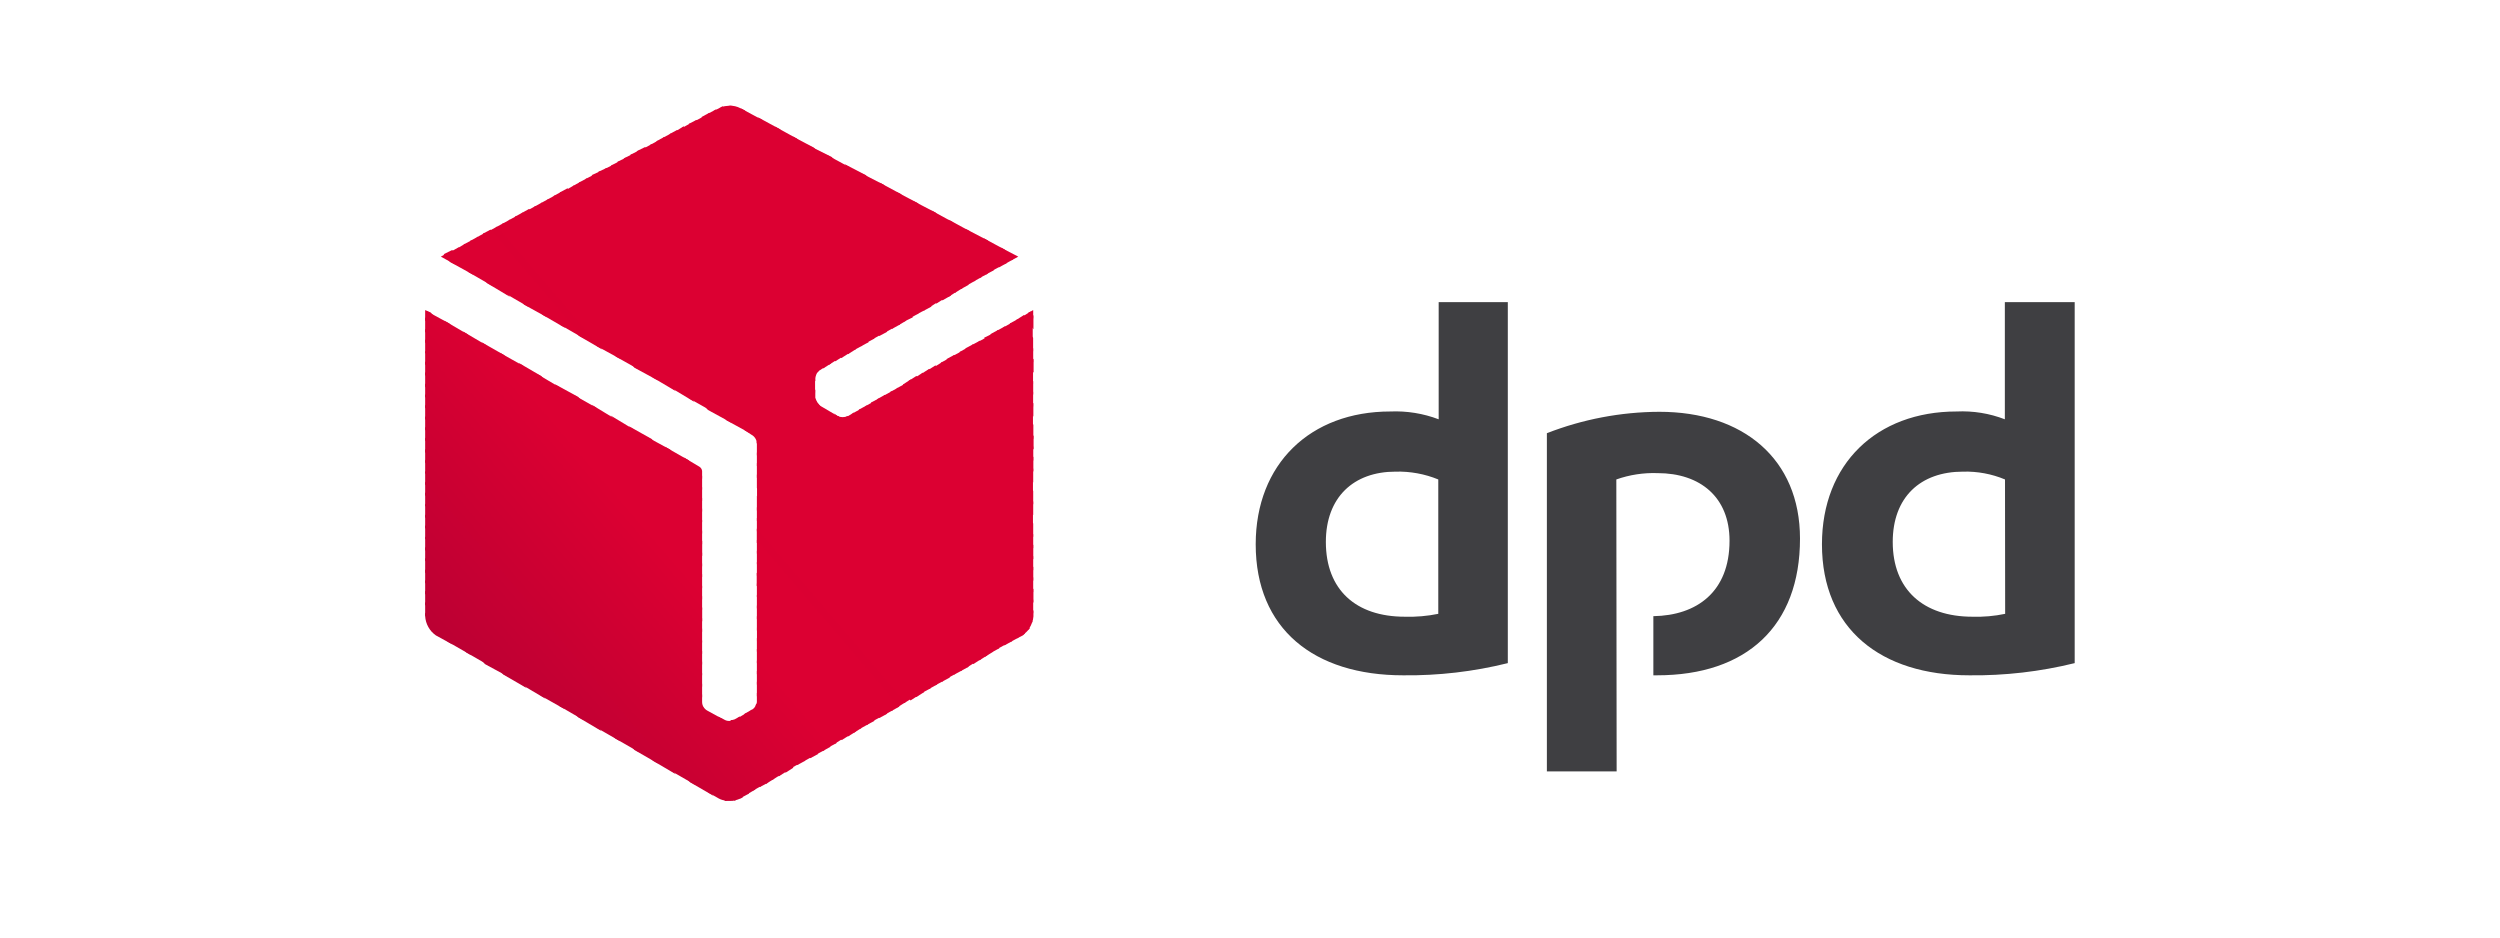
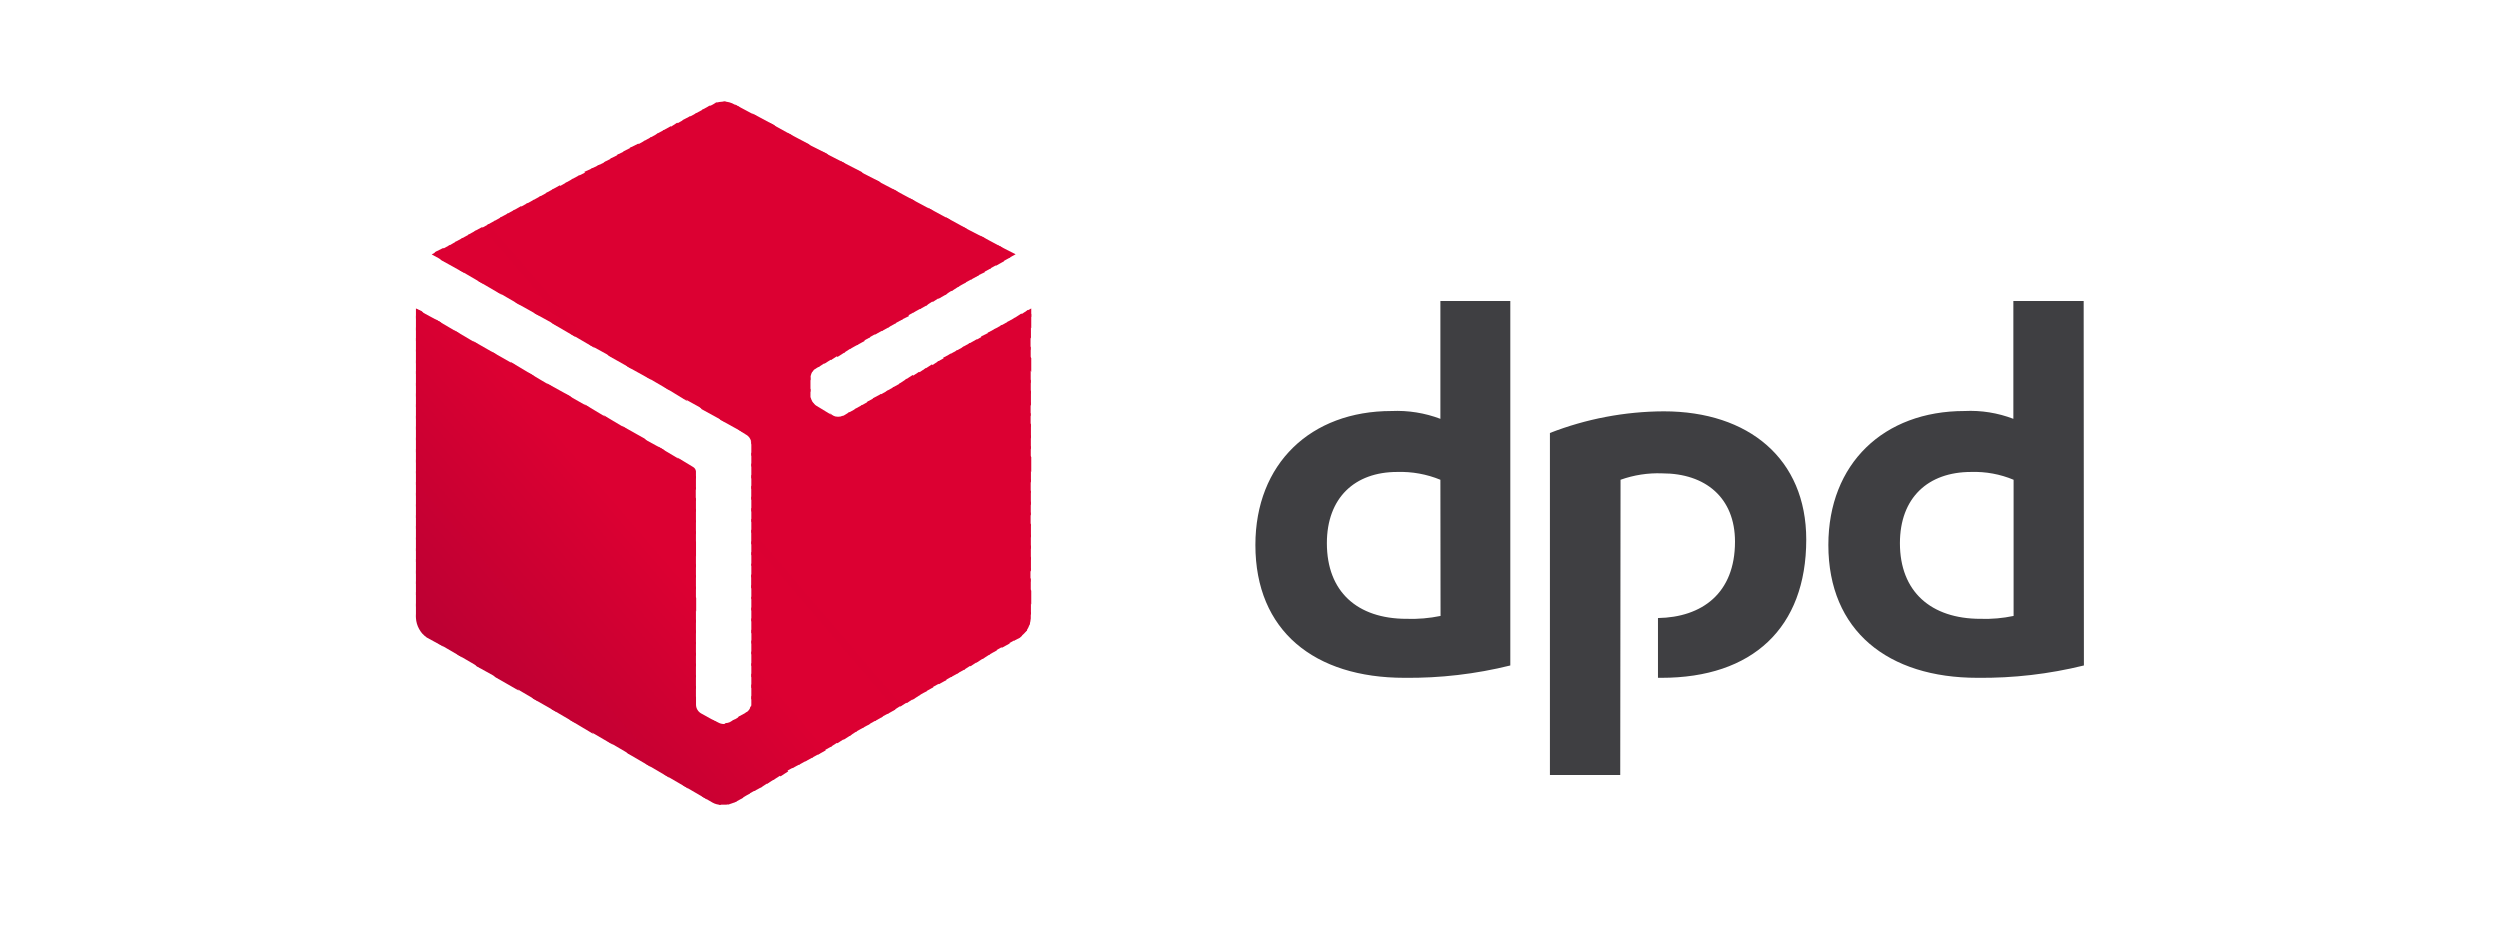
<svg xmlns="http://www.w3.org/2000/svg" viewBox="0 0 320 120">
  <defs>
    <style>.a{fill:none;}.b{fill:#3f3f42;}.aa,.ab,.ac,.ad,.ae,.af,.ag,.ah,.ai,.aj,.b,.c,.d,.e,.f,.g,.h,.i,.j,.k,.l,.m,.n,.o,.p,.q,.r,.s,.t,.u,.v,.w,.x,.y,.z{fill-rule:evenodd;}.c{fill:#dc0032;}.d{fill:#db0032;}.e{fill:#da0032;}.f{fill:#d90032;}.g{fill:#d80032;}.h{fill:#d70032;}.i{fill:#d60032;}.j{fill:#d50032;}.k{fill:#d40032;}.l{fill:#d30032;}.m{fill:#d20032;}.n{fill:#d10032;}.o{fill:#d00032;}.p{fill:#cf0032;}.q{fill:#ce0032;}.r{fill:#cd0032;}.s{fill:#cc0032;}.t{fill:#cb0032;}.u{fill:#ca0032;}.v{fill:#c90032;}.w{fill:#c80033;}.x{fill:#c70033;}.y{fill:#c60033;}.z{fill:#c50033;}.aa{fill:#c40033;}.ab{fill:#c30033;}.ac{fill:#c20033;}.ad{fill:#c10033;}.ae{fill:#c00033;}.af{fill:#bf0033;}.ag{fill:#be0033;}.ah{fill:#bd0033;}.ai{fill:#bc0033;}.aj{fill:#b03;}</style>
  </defs>
  <rect class="a" width="320" height="120" />
-   <path class="b" d="M193,84.88a53.09,53.09,0,0,1-13.4,1.56c-11.4,0-18.87-5.93-18.87-16.77,0-10.3,7-17,17.23-17a15.56,15.56,0,0,1,6.19,1v-15H193ZM184.1,61.37a13.48,13.48,0,0,0-5.47-1c-5.37,0-8.92,3.28-8.92,9,0,6.1,3.82,9.57,10.11,9.57a18.63,18.63,0,0,0,4.28-.37Zm81.46,23.51a53.74,53.74,0,0,1-13.49,1.56c-11.3,0-18.86-5.93-18.86-16.77,0-10.3,7-17,17.23-17a15.14,15.14,0,0,1,6.18,1v-15h8.94Zm-8.92-23.51a13,13,0,0,0-5.37-1c-5.47,0-9,3.28-9,9,0,6.1,3.92,9.57,10.21,9.57a17.78,17.78,0,0,0,4.18-.37Zm-49.75,0a14.34,14.34,0,0,1,5.28-.81c5.47,0,9.21,3.09,9.21,8.65,0,6.55-4.19,9.57-9.75,9.66v7.57h.46c11.47,0,18.31-6.3,18.31-17.5,0-10.21-7.29-16.23-18-16.23A40.08,40.08,0,0,0,198,55.45V98.74h8.93Z" />
-   <path class="c" d="M128.05,31.66l1.46,1.64.83-.45Z" />
-   <path class="c" d="M125.87,30.47l2.81,3.29,1-.55-1.09-1.27Z" />
-   <path class="c" d="M123.59,29.29l4.29,4.93,1-.55-2.47-2.91Z" />
-   <path class="c" d="M121.41,28.11,127,34.66l1-.54-3.92-4.56Zm10.84,11.58-.64.35.64.73Z" />
-   <path class="c" d="M119.21,26.93l7,8.2,1-.54-5.29-6.18Zm12.7,12.94-1,.63,1.37,1.64V40.41Z" />
-   <path class="c" d="M116.93,25.74l8.43,9.85,1.09-.56-6.71-7.83Zm14.14,14.58L130,41l2.19,2.55V41.78Z" />
-   <path class="c" d="M114.75,24.56,124.68,36l1-.55L117.48,26Zm15.49,16.31-1,.54,3,3.56V43.24Z" />
-   <path class="c" d="M112.57,23.36l11.3,13.11,1-.56L115.3,24.83Zm16.85,18-1,.54,3.83,4.47V44.6Z" />
-   <path class="c" d="M110.28,22.19,123,37l1-.55L113.11,23.64Zm18.33,19.59-1,.55,4.69,5.37V46Z" />
-   <path class="c" d="M108.1,21l14.12,16.5,1-.64L110.83,22.42Zm19.66,21.23-1,.55,5.47,6.38V47.43Z" />
-   <path class="c" d="M105.82,19.82,121.41,38l1-.65-13.77-16Zm21.23,22.87-1.09.55,6.29,7.27V48.8Z" />
-   <path class="c" d="M103.63,18.68l17,19.77,1.1-.63L106.45,20.09Zm22.61,24.51-1,.55,7,8.3V50.16Z" />
-   <path class="c" d="M101.44,17.45l18.41,21.41,1-.63L104.18,18.9Zm24,26.15-1,.54,7.83,9.18V51.63Z" />
-   <path class="c" d="M99.14,16.17,119,39.32l1-.64L102,17.74Zm25.42,27.89-1,.54,8.66,10.12V53Z" />
-   <path class="c" d="M97,15l21.23,24.78,1-.54-19.4-22.7Zm26.79,29.52-1,.55,9.48,11.12V54.36Z" />
-   <path class="c" d="M94.8,13.89l22.6,26.32,1-.54L97.53,15.33,94.8,13.86ZM123,45l-1,.54,10.3,12V55.81Z" />
-   <path class="c" d="M93.34,13.53h0l23.23,27.15,1-.55-22.24-26-.54-.27A2.78,2.78,0,0,0,93.34,13.53Zm28.8,31.9-1,.54,11.12,13V57.18Z" />
-   <path class="c" d="M93.34,13.53a5.05,5.05,0,0,0-1.1.18l23.51,27.44,1.1-.54L93.61,13.53Zm28.08,32.35-1,.55,11.85,13.94V58.5Z" />
-   <path class="c" d="M92.51,13.62a2.73,2.73,0,0,0-.54.27l-.55.27L115.06,41.6l.93-.55ZM120.6,46.34l-1,.63,12.65,14.78V60Z" />
-   <path class="c" d="M91.65,14l-1,.54,23.56,27.54,1-.55Zm28.09,32.77-1,.63,13.48,15.68V61.37Z" />
-   <path class="c" d="M90.78,14.44l-1,.55,23.6,27.52,1-.55Zm28.16,32.77-1,.64,14.31,16.71V62.83Z" />
-   <path class="c" d="M90,14.93l-1,.55L112.57,43l1-.54ZM118.12,47.7l-1,.64,15.13,17.59V64.2Z" />
-   <path class="c" d="M89.14,15.35l-1,.52,23.6,27.53,1-.56ZM117.3,48.12l-1,.64,15.92,18.5V65.57Z" />
-   <path class="c" d="M88.33,15.8l-1,.56,23.6,27.51,1-.54Zm28.24,32.77-1,.65,16.68,19.5V67Z" />
-   <path class="c" d="M87.5,16.17l-1,.63,23.7,27.53,1-.54Zm28.25,33-1,.55,17.5,20.46V68.39Z" />
-   <path class="c" d="M86.68,16.63l-1,.54,23.69,27.62,1-.55Zm28.26,33-1,.54,18.32,21.42V69.76Z" />
-   <path class="c" d="M85.86,17.09l-1,.54,23.69,27.7,1-.63Zm28.26,33-1,.55L132.25,73V71.21Z" />
-   <path class="c" d="M85,17.54l-1,.55,23.7,27.74,1-.64Zm28.26,33-1,.56,20,23.24V72.58Z" />
-   <path class="c" d="M84.22,18l-1,.55,23.69,27.7,1-.63Zm28.25,33-1,.54,20.78,24.26V73.92Z" />
-   <path class="c" d="M83.4,18.45l-1,.55,23.7,27.7,1-.64Zm28.34,33-1,.55,21.54,25.15V75.41Z" />
-   <path class="c" d="M82.58,18.82l-1.1.54,23.89,27.8,1-.64ZM110.92,51.9l-1,.54,22.33,26.07V76.77Z" />
-   <path class="c" d="M81.76,19.27l-1.09.55,24,27.88a.7.7,0,0,1,.36-.36l.54-.37ZM110.1,52.38l-1,.55,23,26.79a2.87,2.87,0,0,0,.18-.82v-.73Z" />
-   <path class="c" d="M80.94,19.73l-1.1.54L104.36,48.8v-.37a2,2,0,0,1,.37-.93Zm28.34,33.08-.73.45c-.08,0-.18.1-.27.1L131.61,80.6a2.79,2.79,0,0,0,.54-1.09Z" />
-   <path class="c" d="M80.11,20.18,79,20.73l25.33,29.53V48.43ZM106.73,52.9,131,81.24a6.35,6.35,0,0,0,.82-.82L108.5,53.26a1.58,1.58,0,0,1-1.28,0Z" />
-   <path class="c" d="M79.3,20.63l-1.1.56,52,60.51.73-.37.27-.27-23.87-27.8h-.1L105.09,52c-.18-.09-.28-.28-.45-.46h0a3,3,0,0,1-.28-.63v-1Z" />
-   <path class="c" d="M78.48,21.09l-1.1.55,52,60.51,1-.54Z" />
-   <path class="c" d="M77.66,21.49,76.57,22l52,60.61,1-.55Z" />
-   <path class="c" d="M76.84,21.91l-1.11.51,52,60.61,1-.55Z" />
-   <path class="c" d="M76,22.37l-1.08.55,52,60.6,1-.55Z" />
-   <path class="c" d="M75.11,22.83l-1,.53,52,60.7,1-.64Z" />
-   <path class="c" d="M74.29,23.27l-1,.56,52.08,60.69,1-.64Z" />
-   <path class="c" d="M73.47,23.73l-1,.57L124.59,85l1-.64Z" />
-   <path class="c" d="M72.64,24.1l-1,.54,52.13,60.8,1-.64Z" />
-   <path class="c" d="M71.83,24.56l-1,.54L123,85.88l1-.54Z" />
-   <path class="c" d="M71.05,25l-1,.55L95.34,55.09l.82.54a1.33,1.33,0,0,1,.72,1.1v.08l25.28,29.53,1-.54Z" />
-   <path class="c" d="M70.19,25.47l-1,.55L93,53.81l3,1.64Zm26.61,31c0,.08.08.17.08.27v1.54L121.31,86.8l1-.55Z" />
-   <path class="c" d="M69.37,25.92l-1,.55,22.24,26,3,1.64Zm27.51,32v1.73l23.7,27.61,1-.54Z" />
-   <path class="c" d="M68.54,26.37l-1,.56L88.33,51.07l2.91,1.64ZM96.88,59.28v1.87l22.86,26.56,1-.54Z" />
-   <path class="c" d="M67.73,26.74l-1,.55L86,49.71l2.89,1.74Zm29.15,34v1.73l22.06,25.7,1-.55Z" />
-   <path class="c" d="M66.9,27.2l-1,.54,17.68,20.6,2.92,1.73Zm30,34.9v1.73l21.25,24.79,1-.54Z" />
-   <path class="c" d="M66.09,27.66l-1,.54L81.21,47.07l3,1.63ZM96.88,63.47v1.87L117.3,89.22l1-.64Z" />
-   <path class="c" d="M65.27,28.11l-1,.55,14.58,17,2.92,1.64ZM96.88,64.93v1.73l19.67,23,1-.65Z" />
-   <path class="c" d="M64.44,28.56l-1,.55,13,15.22,3,1.64ZM96.88,66.3V68l18.87,22,1-.64Z" />
-   <path class="d" d="M63.63,29l-1,.55L74.1,43l3,1.74ZM87.5,58.54l2.37,2.74v-1a.75.75,0,0,0-.36-.55Zm9.37,9.12v1.82l18,21.06,1-.64Z" />
-   <path class="c" d="M62.8,29.39l-1,.52L71.74,41.6l3,1.73ZM85.1,57.18l4.77,5.5V60.91l-1.73-2ZM96.88,69.12v1.73L114.12,91l1-.56Z" />
-   <path class="c" d="M62,29.84l-1,.55,8.48,9.93L72.37,42ZM82.76,55.9l7.11,8.21V62.37l-4.1-4.83ZM96.88,70.49v1.72L113.3,91.45l1-.55Z" />
-   <path class="c" d="M61.16,30.3l-1,.55L67.09,39,70,40.61ZM80.48,54.54l9.39,10.95V63.74L83.4,56.18Zm16.4,17.4v1.74L112.57,91.9l1-.55Z" />
-   <path class="c" d="M60.34,30.76l-1,.54,5.38,6.29,2.91,1.69ZM78.13,53.17,89.87,66.84V65.11L81,54.9ZM96.86,73.31V75l14.85,17.32,1-.55Z" />
-   <path class="c" d="M59.53,31.2l-1,.59,3.82,4.46L65.27,38Zm16.2,20.6L89.87,68.3V66.57l-11.23-13ZM96.88,74.68v1.73l14.05,16.4,1-.54Z" />
-   <path class="c" d="M58.7,31.66l-1,.55L60,34.86l3,1.73ZM73.37,50.51l16.5,19.16V67.94L76.29,52.17ZM96.88,76.14v1.73l13.22,15.4,1-.55Z" />
-   <path class="c" d="M57.88,32l-1.09.54.82,1,3,1.65ZM71,49.16l18.88,22V69.24L74,50.8ZM96.88,77.5v1.74l12.4,14.57,1-.63Z" />
-   <path class="c" d="M57.06,32.49l-.63.36,1.81,1ZM68.64,47.8,89.87,72.5V70.76L71.64,49.58ZM96.88,78.87V80.7l11.67,13.57,1-.63Z" />
-   <path class="c" d="M66.37,46.43l23.5,27.43V72.13l-20.6-24Zm30.52,33.9v1.73l10.85,12.67,1-.63Z" />
-   <path class="c" d="M64,45.16,89.87,75.31V73.5l-23-26.73ZM96.88,81.67V83.4l10,11.78,1-.63Z" />
-   <path class="c" d="M61.62,43.79,89.87,76.73V75L64.5,45.43ZM96.88,83.07v1.81l9.22,10.76,1-.54Z" />
-   <path class="d" d="M59.25,42.42,89.87,78.05V76.32L62.17,44.14ZM96.88,84.55v1.74l8.43,9.85,1-.56Z" />
-   <path class="e" d="M56.88,41.05l33,38.49V77.78l-30.05-35Zm40,44.83v1.74l7.66,8.93,1-.54Z" />
-   <path class="f" d="M54.51,39.77,89.87,80.88V79.14L57.52,41.41ZM96.88,87.25v1.87l6.84,7.93,1-.54Z" />
-   <path class="g" d="M54.42,39.69V41L89.87,82.24V80.47L55.13,40Zm42.46,49v1.13a.68.68,0,0,1-.17.45l6.18,7.18,1-.56Z" />
-   <path class="h" d="M54.42,40.6v1.87L89.87,83.7V82ZM96.8,90.08a1.21,1.21,0,0,1-.64.82l-.09.1,6,6.92,1-.55Z" />
-   <path class="i" d="M54.42,42.08v1.74L89.87,85.07V83.34ZM96.25,90.77c0,.1,0,.1-.09.1l-.93.54,6,6.93,1-.55Z" />
-   <path class="j" d="M54.42,43.42v1.74L89.87,86.44V84.7Zm41.1,47.85-1.06.63,6.1,7,1-.64Z" />
-   <path class="k" d="M54.42,44.89v1.74L89.87,87.9V86.17ZM94.68,91.71l-.63.36a1.21,1.21,0,0,1-.56.1l6.2,7.2,1-.64-6-7Z" />
-   <path class="l" d="M54.42,46.24V48L89.87,89.26V87.53ZM91.87,91.71l7,8.12,1-.64-6.11-7c-.09,0-.28.09-.36.09h-.09a1.2,1.2,0,0,1-.64-.19Z" />
-   <path class="m" d="M54.42,47.61v1.87l43.65,50.85,1-.64-6.55-7.64-2-1.1a1.26,1.26,0,0,1-.65-1.11V88.9Z" />
-   <path class="n" d="M54.42,49.07V50.8l42.85,49.94,1-.54Z" />
-   <path class="o" d="M54.42,50.44v1.73l42,49,1-.55Z" />
-   <path class="p" d="M54.42,51.8v1.83l41.28,48,1-.58Z" />
-   <path class="q" d="M54.42,53.26V55l40.46,47.11,1-.54Z" />
-   <path class="r" d="M54.42,54.63v1.73L94,102.48l.83-.28.27-.18Z" />
-   <path class="s" d="M54.42,56v1.87l38.39,44.65h.55a2.28,2.28,0,0,0,.82-.09Z" />
-   <path class="t" d="M54.42,57.46v1.73l36.29,42.28,1.28.73a2.19,2.19,0,0,0,1.09.28Z" />
-   <path class="u" d="M54.42,58.83v1.73l33.91,39.57,3,1.74Z" />
-   <path class="v" d="M54.42,60.28V62L86,98.74l3,1.73Z" />
-   <path class="w" d="M54.42,61.64v1.74l29.16,34L86.5,99.1Z" />
-   <path class="x" d="M54.42,63v1.73L81.21,96l3,1.73Z" />
-   <path class="y" d="M54.42,64.47V66.2L78.75,94.52l3,1.73Z" />
-   <path class="z" d="M54.42,65.84v1.73l22,25.61,3,1.73Z" />
-   <path class="aa" d="M54.42,67.21v1.73L74,91.81l3,1.77Z" />
-   <path class="ab" d="M54.42,68.67V70.4l17.22,20,3,1.74Z" />
-   <path class="ac" d="M54.42,70v1.74L69.27,89.08l3,1.69Z" />
-   <path class="ad" d="M54.42,71.4v1.87L66.9,87.71l2.93,1.73Z" />
-   <path class="ae" d="M54.42,72.86v1.73l10,11.75,3,1.74Z" />
-   <path class="af" d="M54.42,74.23V76l7.65,9,3,1.63Z" />
-   <path class="ag" d="M54.42,75.59v1.82l5.28,6.11,3,1.73Z" />
-   <path class="ah" d="M54.42,77.05v1.73l2.91,3.37,3,1.73Z" />
-   <path class="ai" d="M54.42,78.41v.46a3.24,3.24,0,0,0,1.37,2.46l2.15,1.18Z" />
-   <path class="aj" d="M55,80.47c.17.19.27.37.45.46Z" />
+   <path class="b" d="M193.32,85.18a53.82,53.82,0,0,1-13.55,1.58c-11.52,0-19.08-6-19.08-17,0-10.42,7.09-17.15,17.42-17.15a15.7,15.7,0,0,1,6.26,1V38.53h8.95Zm-8.95-23.77a13.44,13.44,0,0,0-5.53-1c-5.43,0-9,3.31-9,9.12,0,6.18,3.86,9.68,10.22,9.68a18.46,18.46,0,0,0,4.33-.37Zm82.37,23.77a54.44,54.44,0,0,1-13.63,1.58c-11.43,0-19.08-6-19.08-17,0-10.42,7.09-17.15,17.42-17.15a15.36,15.36,0,0,1,6.26,1V38.53h9Zm-9-23.77a13,13,0,0,0-5.44-1c-5.52,0-9.11,3.31-9.11,9.12,0,6.18,3.95,9.68,10.32,9.68a17.67,17.67,0,0,0,4.23-.37Zm-50.31,0a14.25,14.25,0,0,1,5.34-.82c5.53,0,9.31,3.12,9.31,8.74,0,6.63-4.24,9.68-9.86,9.78v7.65h.46c11.61,0,18.52-6.37,18.52-17.7,0-10.32-7.37-16.41-18.24-16.41a40.58,40.58,0,0,0-14.57,2.77V99.2h9Z" />
+   <path class="c" d="M127.69,31.37,129.17,33l.83-.45Z" />
+   <path class="c" d="M125.49,30.17l2.84,3.32,1-.56-1.11-1.29Z" />
+   <path class="c" d="M123.18,29l4.33,5,1-.56L126,30.45Z" />
+   <path class="c" d="M121,27.77l5.68,6.63,1-.55-4-4.61Zm11,11.71-.65.36.65.74Z" />
+   <path class="c" d="M118.76,26.58l7.1,8.29,1-.54-5.35-6.26ZM131.6,39.66l-1,.65L132,42V40.21Z" />
+   <path class="c" d="M116.45,25.37l8.52,10,1.11-.55-6.79-7.93Zm14.29,14.76-1,.64,2.22,2.57V41.59Z" />
+   <path class="c" d="M114.24,24.18l10.05,11.61,1-.55L117,25.66Zm15.67,16.49-1,.55,3,3.6V43.07Z" />
+   <path class="c" d="M112,23l11.43,13.25,1-.55L114.8,24.46Zm17.05,18.16-1,.55,3.88,4.51V44.45Z" />
+   <path class="c" d="M109.72,21.79l12.91,14.93,1-.56L112.58,23.25Zm18.53,19.8-1,.56L132,47.59V45.83Z" />
+   <path class="c" d="M107.52,20.58,121.8,37.27l1-.65L110.28,22ZM127.4,42.06l-1,.55,5.53,6.45V47.31Z" />
+   <path class="c" d="M105.21,19.39,121,37.73l1-.65L108.07,20.86Zm21.47,23.13-1.11.55,6.37,7.36V48.69Z" />
+   <path class="c" d="M103,18.24l17.14,20,1.11-.64-15.4-17.93ZM125.86,43l-1,.56,7.1,8.39V50.08Z" />
+   <path class="c" d="M100.79,17,119.4,38.65l1-.65L103.55,18.46ZM125,43.44,124,44l7.92,9.28V51.55Z" />
+   <path class="c" d="M98.46,15.7l20.09,23.41,1-.65L101.34,17.29Zm25.7,28.2-1,.55,8.76,10.24V52.94Z" />
+   <path class="c" d="M96.27,14.5l21.47,25.07,1-.55-19.63-23Zm27.1,29.86-1,.56,9.59,11.24V54.32Z" />
+   <path class="c" d="M94.06,13.4,116.92,40l1-.55L96.83,14.85l-2.77-1.48Zm28.47,31.42-1,.55,10.42,12.17V55.79Z" />
+   <path class="c" d="M92.59,13h0l23.5,27.46,1-.56L94.61,13.67l-.55-.27A2.71,2.71,0,0,0,92.59,13Zm29.12,32.26-1,.54L131.94,59V57.17Z" />
+   <path class="c" d="M92.59,13a5.14,5.14,0,0,0-1.11.18L115.25,41l1.11-.55L92.86,13ZM121,45.74l-1,.56,12,14.1V58.5Z" />
+   <path class="c" d="M91.75,13.12a2.59,2.59,0,0,0-.55.28l-.55.27,23.9,27.74,1-.55ZM120.16,46.2l-1,.65,12.8,14.94V60Z" />
+   <path class="c" d="M90.88,13.5l-1,.55,23.82,27.86,1-.56Zm28.41,33.14-1,.64,13.64,15.85V61.41Z" />
+   <path class="c" d="M90,14l-1,.55,23.87,27.83,1-.55Zm28.48,33.13-1,.66,14.47,16.89V62.89Z" />
+   <path class="c" d="M89.18,14.45l-1,.55L112,42.83l1-.55Zm28.47,33.14-1,.64L131.94,66V64.27Z" />
+   <path class="c" d="M88.34,14.87l-1,.52L111.2,43.23l1-.56ZM116.82,48l-1,.65,16.1,18.71V65.65Z" />
+   <path class="c" d="M87.52,15.33l-1,.56,23.87,27.82,1-.55Zm28.57,33.14-1,.65,16.87,19.72V67.13Z" />
+   <path class="c" d="M86.69,15.7l-1,.64,24,27.84,1-.55Zm28.56,33.36-1,.55,17.7,20.7v-1.8Z" />
+   <path class="c" d="M85.85,16.16l-1,.55,24,27.93,1-.56Zm28.58,33.37-1,.55,18.52,21.65V69.89Z" />
+   <path class="c" d="M85,16.63l-1,.54,24,28,1-.64ZM113.61,50l-1,.56,19.35,22.61V71.36Z" />
+   <path class="c" d="M84.2,17.08l-1,.56,24,28.05,1-.64Zm28.57,33.35-1.06.56,20.19,23.5V72.74Z" />
+   <path class="c" d="M83.36,17.54l-1,.55,24,28,1-.64Zm28.58,33.37-1,.55,21,24.53V74.1Z" />
+   <path class="c" d="M82.54,18l-1,.55,24,28,1-.64ZM111.2,51.37l-1,.56L132,77.36V75.6Z" />
+   <path class="c" d="M81.71,18.38l-1.11.55L104.75,47l1-.65Zm28.66,33.45-1,.55,22.59,26.36V77Z" />
+   <path class="c" d="M80.88,18.83l-1.1.56L104,47.59a.74.74,0,0,1,.37-.37l.55-.37Zm28.66,33.49-1,.55L131.76,80a3,3,0,0,0,.18-.84V78.4Z" />
+   <path class="c" d="M80.05,19.3l-1.11.54,24.8,28.85v-.37a1.8,1.8,0,0,1,.37-.94Zm28.66,33.45-.74.46c-.08,0-.18.1-.27.1l23.59,27.55a3,3,0,0,0,.55-1.11Z" />
+   <path class="c" d="M79.22,19.76l-1.1.55,25.62,29.86V48.32Zm26.92,33.08L130.65,81.5a6.43,6.43,0,0,0,.82-.83L107.92,53.21a1.61,1.61,0,0,1-1.29,0Z" />
+   <path class="c" d="M78.39,20.21l-1.1.56L129.82,82l.73-.37.28-.28L106.68,53.21h-.09l-2.12-1.29c-.18-.09-.28-.28-.46-.46h0a3,3,0,0,1-.27-.64v-1Z" />
+   <path class="c" d="M77.56,20.68l-1.11.55L129,82.42l1-.55Z" />
+   <path class="c" d="M76.74,21.08l-1.11.54,52.62,61.29,1-.55Z" />
+   <path class="c" d="M75.9,21.5,74.79,22l52.62,61.29,1-.56Z" />
+   <path class="c" d="M75.07,22l-1.1.55L126.6,83.8l1-.55Z" />
+   <path class="c" d="M74.15,22.43l-1,.54,52.62,61.38,1-.64Z" />
+   <path class="c" d="M73.33,22.88l-1,.56L125,84.82l1-.65Z" />
+   <path class="c" d="M72.5,23.35l-1,.57,52.71,61.37,1-.65Z" />
+   <path class="c" d="M71.66,23.72l-1,.55,52.72,61.47,1-.64Z" />
+   <path class="c" d="M70.84,24.18l-1,.55,52.7,61.47,1-.55Z" />
+   <path class="c" d="M70.05,24.64l-1,.55L94.61,55.06l.84.55a1.32,1.32,0,0,1,.72,1.1v.09l25.57,29.86,1-.55Z" />
+   <path class="c" d="M69.18,25.1l-1,.56,24.06,28.1,3,1.66ZM96.09,56.44c0,.08.08.18.08.27v1.57l24.71,28.85,1-.56Z" />
+   <path class="c" d="M68.35,25.56l-1,.55L89.82,52.38l3,1.65ZM96.17,57.91v1.75l24,27.92,1-.55Z" />
+   <path class="c" d="M67.51,26l-1,.56L87.52,51l3,1.66ZM96.17,59.29v1.89L119.29,88l1-.55Z" />
+   <path class="c" d="M66.69,26.39l-1,.56L85.12,49.61,88,51.37ZM96.17,60.77v1.75l22.31,26,1-.56Z" />
+   <path class="c" d="M65.86,26.85l-1,.55L82.72,48.23l3,1.75Zm30.3,35.3V63.9L117.65,89l1-.55Z" />
+   <path class="c" d="M65,27.32l-1,.54L80.33,46.94l3,1.66ZM96.17,63.53v1.89l20.65,24.15,1-.65Z" />
+   <path class="c" d="M64.2,27.77l-1,.56L77.93,45.56l2.95,1.66ZM96.17,65v1.75L116.06,90l1-.65Z" />
+   <path class="c" d="M63.37,28.23l-1,.55,13.18,15.4,3,1.65Zm32.8,38.16v1.75l19.08,22.3,1-.64Z" />
+   <path class="d" d="M62.54,28.7l-1,.55L73.14,42.8l3,1.75ZM86.69,58.55l2.39,2.77v-1a.73.73,0,0,0-.37-.55Zm9.47,9.22v1.84L114.41,90.9l1-.64Z" />
+   <path class="c" d="M61.71,29.07l-1,.53,10,11.81,3,1.75Zm22.54,28.1,4.83,5.57V61l-1.75-2ZM96.17,69.25V71l17.44,20.38,1-.56Z" />
+   <path class="c" d="M60.88,29.52l-1,.56,8.58,10.05,3,1.65Zm21,26.36,7.18,8.29V62.42l-4.14-4.88ZM96.17,70.63v1.74l16.6,19.45,1-.55Z" />
+   <path class="c" d="M60.05,30l-1,.55,7,8.21L69,40.41ZM79.59,54.5l9.49,11.08V63.81l-6.54-7.65ZM96.17,72.1v1.75L112,92.29l1-.56Z" />
+   <path class="c" d="M59.22,30.45l-1,.55,5.44,6.36,2.95,1.71Zm18,22.67L89.08,66.94V65.19L80.15,54.87ZM96.15,73.48v1.75l15,17.52,1-.56Z" />
+   <path class="c" d="M58.4,30.9l-1,.59L61.25,36l3,1.75ZM74.79,51.73,89.08,68.42V66.66L77.72,53.49ZM96.17,74.86v1.76L110.38,93.2l1-.55Z" />
+   <path class="c" d="M57.56,31.37l-1,.55,2.3,2.68,3,1.75ZM72.4,50.43,89.08,69.8V68.05L75.35,52.1ZM96.17,76.34v1.75l13.37,15.58,1-.56Z" />
+   <path class="c" d="M56.73,31.74l-1.1.55.83,1,3,1.67ZM70,49.06l19.09,22.2v-1.9L73,50.72ZM96.17,77.72v1.76l12.54,14.74,1-.65Z" />
+   <path class="c" d="M55.91,32.2l-.65.37,1.84,1Zm11.7,15.48,21.47,25V70.91L70.65,49.48ZM96.17,79.11V81L108,94.68l1-.64Z" />
+   <path class="c" d="M65.32,46.3,89.08,74V72.29L68.25,48.05ZM96.18,80.58v1.75l11,12.81,1-.64Z" />
+   <path class="c" d="M62.91,45l26.17,30.5V73.67l-23.22-27ZM96.17,81.94v1.75L106.32,95.6l1-.64Z" />
+   <path class="c" d="M60.52,43.63,89.08,76.94v-1.8L63.42,45.29ZM96.17,83.35v1.83l9.32,10.88,1-.55Z" />
+   <path class="d" d="M58.11,42.25l31,36V76.52L61.07,44Zm38.06,42.6V86.6l8.53,10,1-.56Z" />
+   <path class="e" d="M55.72,40.86,89.08,79.78V78L58.69,42.61ZM96.17,86.2V88l7.75,9,1-.55Z" />
+   <path class="f" d="M53.32,39.57,89.08,81.13V79.38L56.37,41.22Zm42.85,48v1.89l6.92,8,1-.55Z" />
+   <path class="g" d="M53.24,39.48v1.29L89.08,82.51V80.72L54,39.84ZM96.17,89.06v1.13a.69.69,0,0,1-.18.47l6.25,7.25,1-.56Z" />
+   <path class="h" d="M53.24,40.4v1.89L89.08,84V82.24Zm42.85,50a1.25,1.25,0,0,1-.64.83l-.1.1,6.08,7,1-.55Z" />
+   <path class="i" d="M53.24,41.91v1.75L89.08,85.37V83.62ZM95.53,91.14c0,.09,0,.09-.08.09l-1,.55,6.09,7,1-.55Z" />
+   <path class="j" d="M53.24,43.26V45L89.08,86.76V85ZM94.79,91.64l-1.07.65,6.18,7.09,1-.65Z" />
+   <path class="k" d="M53.24,44.75V46.5L89.08,88.23V86.48ZM94,92.09l-.64.37a1.2,1.2,0,0,1-.56.09L99,99.83l1-.64L94,92.09Z" />
+   <path class="l" d="M53.24,46.11v1.75L89.08,89.62V87.86Zm37.87,46,7.1,8.21,1-.65-6.17-7.1c-.09,0-.28.1-.37.1h-.09a1.48,1.48,0,0,1-.65-.19Z" />
+   <path class="m" d="M53.24,47.49v1.9l44.14,51.42,1-.65-6.63-7.73-2-1.11a1.29,1.29,0,0,1-.66-1.13v-.94Z" />
+   <path class="n" d="M53.24,49v1.75l43.32,50.5,1-.55Z" />
+   <path class="o" d="M53.24,50.35V52.1l42.48,49.59,1-.56Z" />
+   <path class="p" d="M53.24,51.73v1.85L95,102.14l1-.59Z" />
+   <path class="q" d="M53.24,53.21V55l40.91,47.65,1-.55Z" />
+   <path class="r" d="M53.24,54.59v1.75l40,46.63.83-.27.28-.19Z" />
+   <path class="s" d="M53.24,56v1.89L92.06,103h.55a2.33,2.33,0,0,0,.83-.09Z" />
+   <path class="t" d="M53.24,57.45V59.2L89.94,102l1.28.74a2.15,2.15,0,0,0,1.11.27Z" />
+   <path class="u" d="M53.24,58.83v1.76l34.28,40,3,1.75Z" />
+   <path class="v" d="M53.24,60.3v1.75L85.12,99.2l3,1.75Z" />
+   <path class="w" d="M53.24,61.68v1.76L82.72,97.81l3,1.76Z" />
+   <path class="x" d="M53.24,63.07v1.75L80.33,96.43l3,1.75Z" />
+   <path class="y" d="M53.24,64.54V66.3l24.6,28.63,3,1.75Z" />
+   <path class="z" d="M53.24,65.93v1.75l22.2,25.89,3,1.75Z" />
+   <path class="aa" d="M53.24,67.31v1.75L73,92.19l3,1.79Z" />
+   <path class="ab" d="M53.24,68.79v1.75L70.65,90.81l3,1.75Z" />
+   <path class="ac" d="M53.24,70.17v1.75l15,17.51,3,1.71Z" />
+   <path class="ad" d="M53.24,71.55v1.89L65.86,88l3,1.76Z" />
+   <path class="ae" d="M53.24,73v1.75L63.37,86.66l3.05,1.75Z" />
+   <path class="af" d="M53.24,74.41v1.75L61,85.28l3,1.66Z" />
+   <path class="ag" d="M53.24,75.79v1.84l5.34,6.17,3,1.75Z" />
+   <path class="ah" d="M53.24,77.26V79l2.94,3.41,3,1.75Z" />
+   <path class="ai" d="M53.24,78.64v.47a3.29,3.29,0,0,0,1.38,2.49l2.18,1.19Z" />
+   <path class="aj" d="M53.79,80.72c.18.19.27.37.46.47Z" />
</svg>
